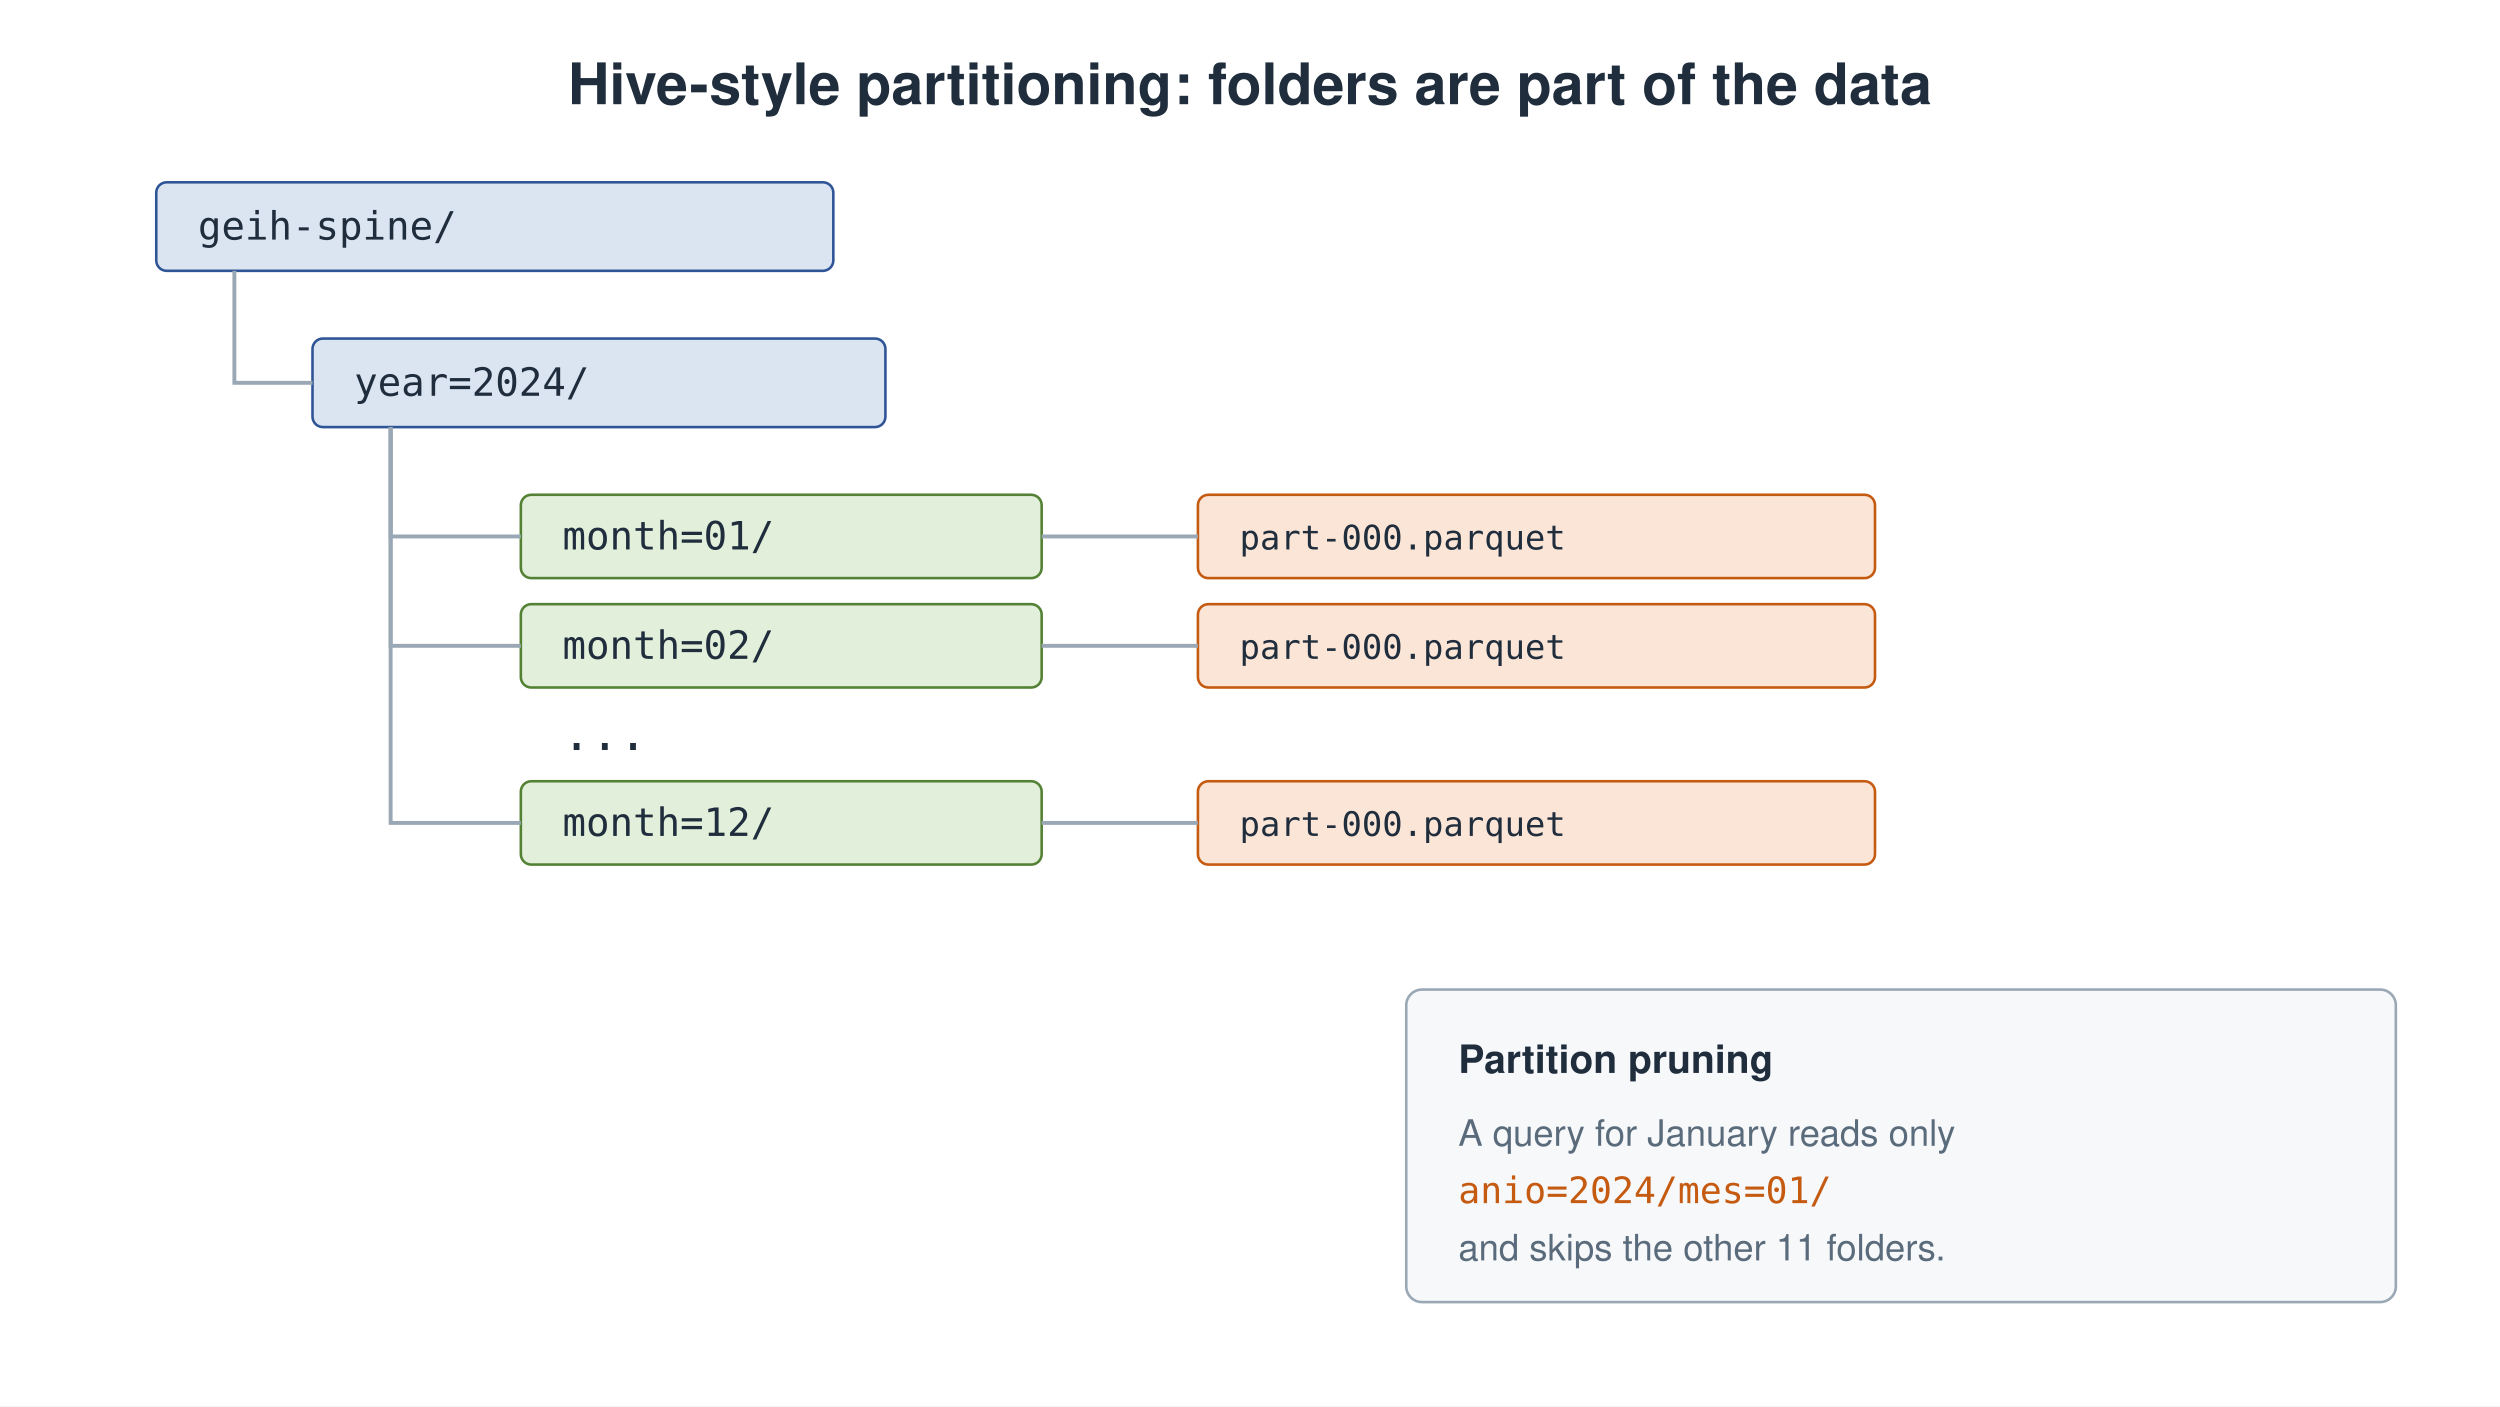
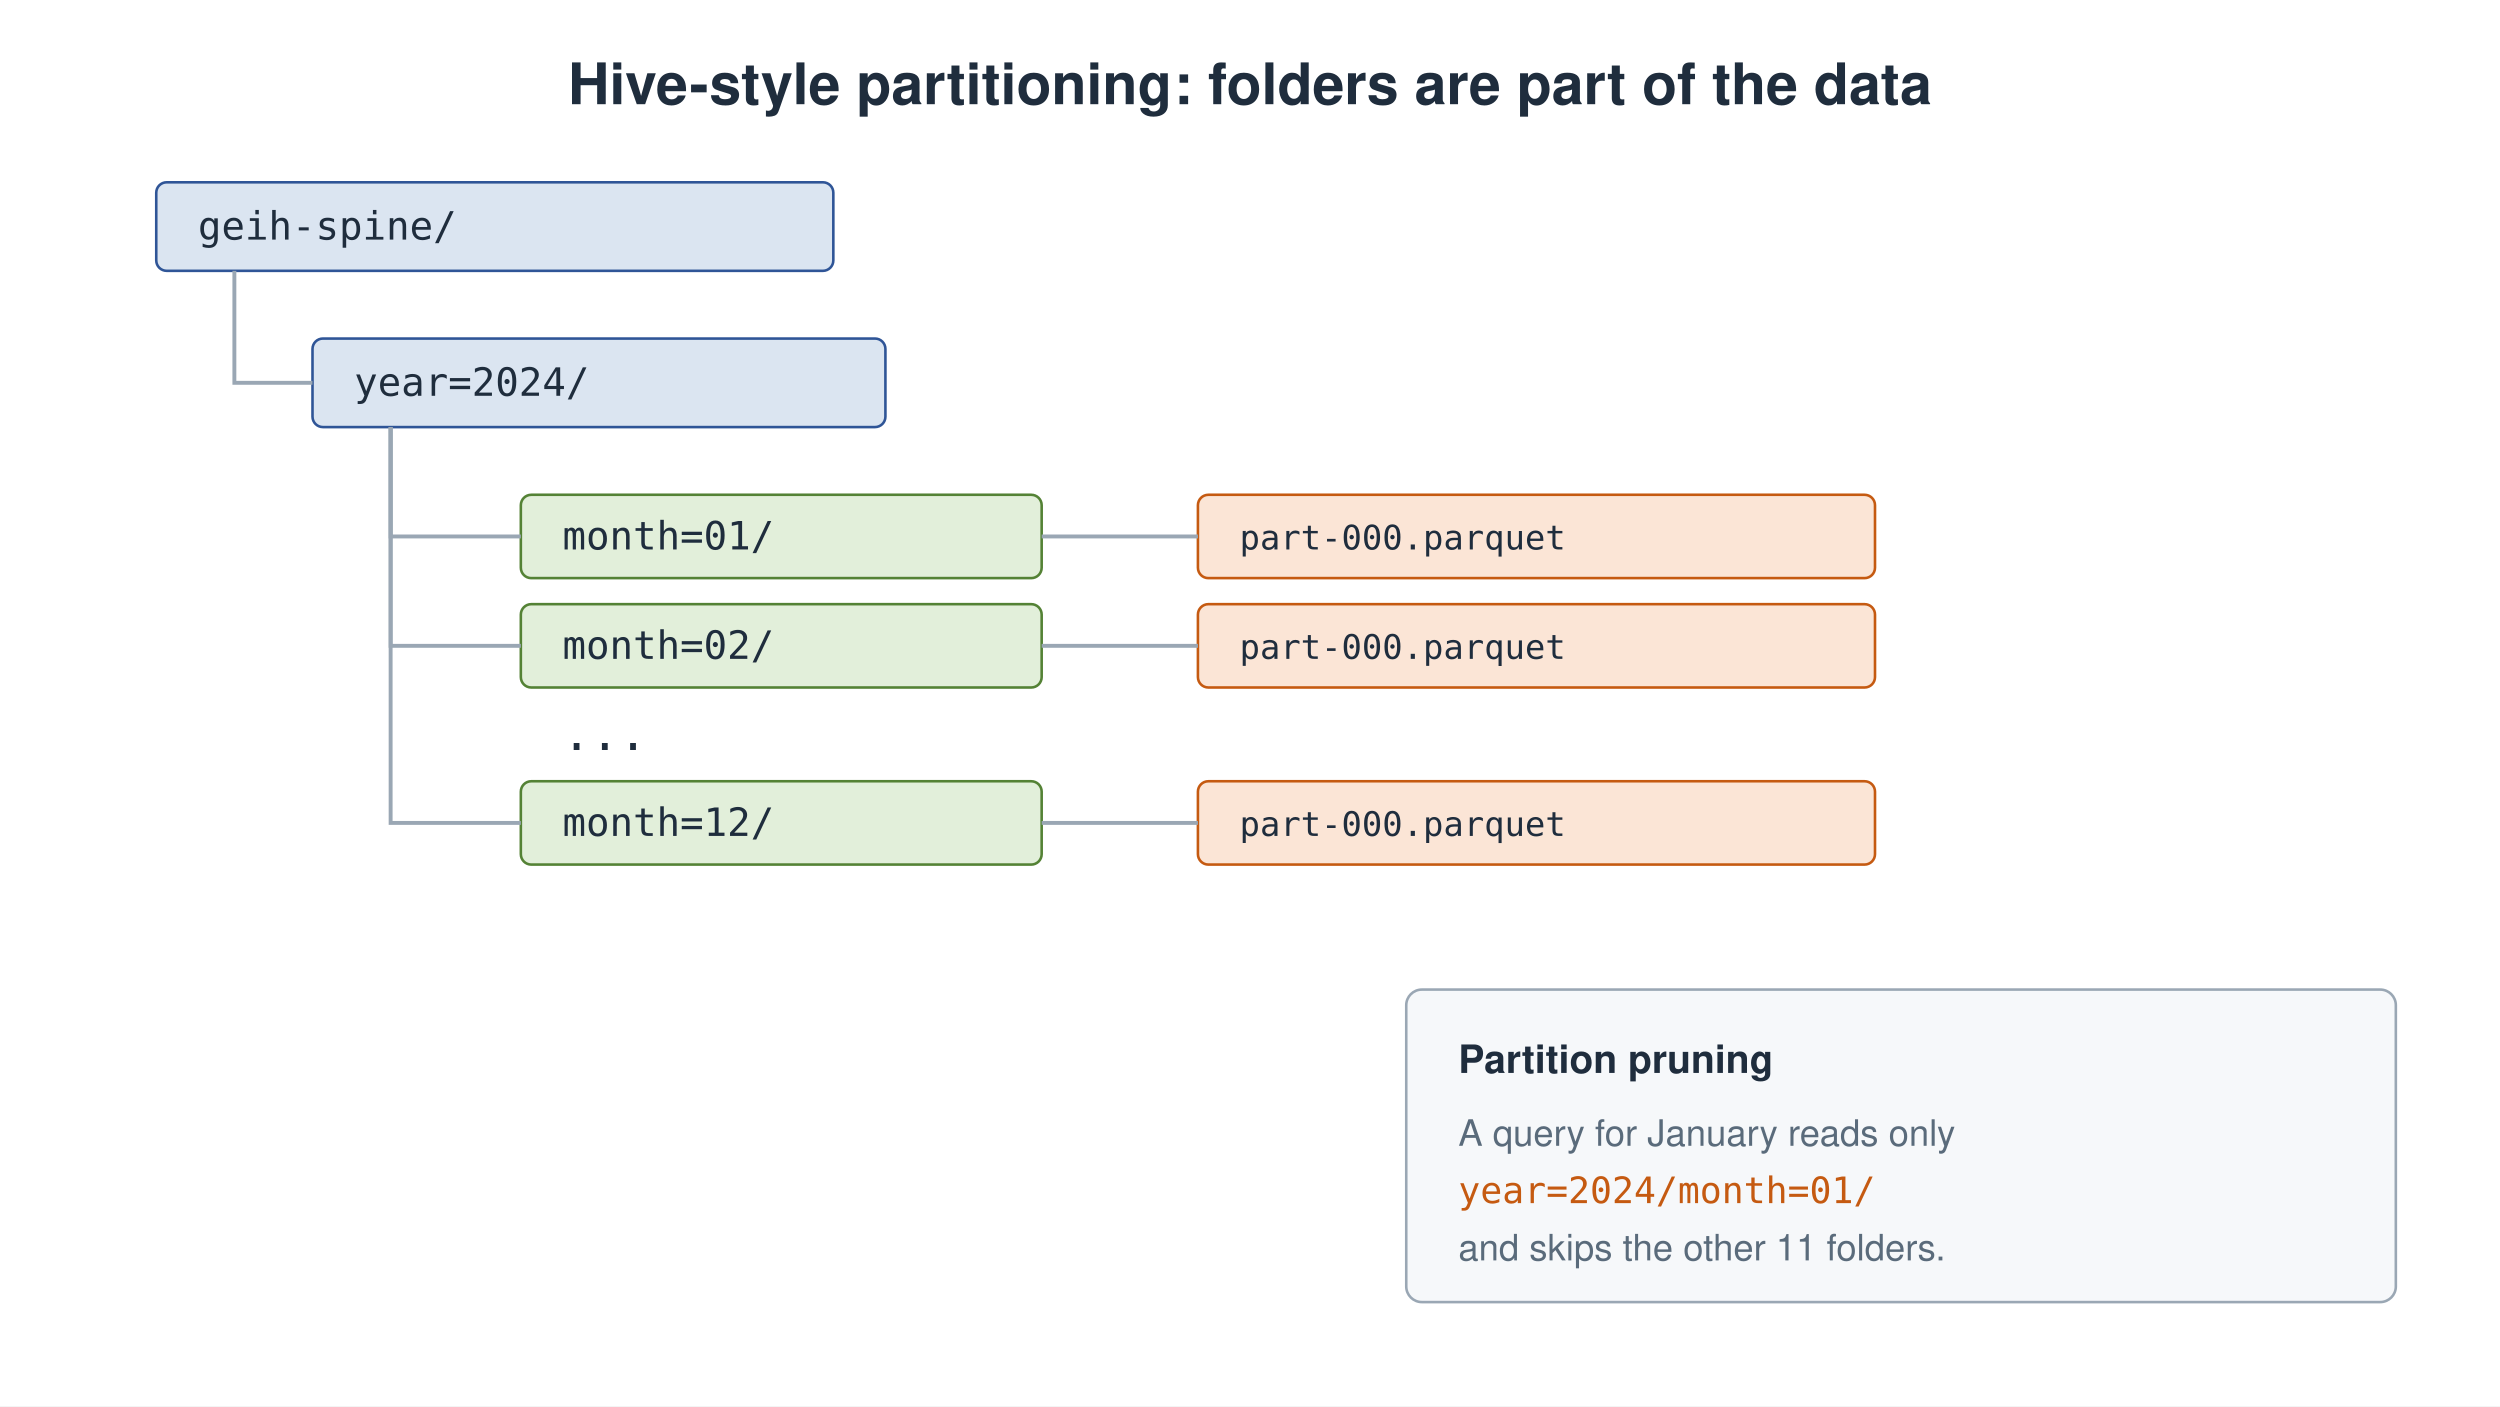
<svg xmlns="http://www.w3.org/2000/svg" viewBox="0 0 960 540" font-family="Helvetica, Arial, sans-serif">
  <rect width="960" height="540" fill="#ffffff" />
  <text x="480" y="40" text-anchor="middle" font-size="22" font-weight="bold" fill="#1f2d3d">Hive-style partitioning: folders are part of the data</text>
  <g font-size="15" fill="#1f2d3d">
    <rect x="60" y="70" width="260" height="34" rx="4" fill="#dbe5f1" stroke="#2f5597" />
    <text x="76" y="92" font-family="monospace">geih-spine/</text>
    <rect x="120" y="130" width="220" height="34" rx="4" fill="#dbe5f1" stroke="#2f5597" />
    <text x="136" y="152" font-family="monospace">year=2024/</text>
    <rect x="200" y="190" width="200" height="32" rx="4" fill="#e2efda" stroke="#548235" />
    <text x="216" y="211" font-family="monospace">month=01/</text>
    <rect x="200" y="232" width="200" height="32" rx="4" fill="#e2efda" stroke="#548235" />
    <text x="216" y="253" font-family="monospace">month=02/</text>
    <text x="216" y="288" font-family="monospace" font-size="18">...</text>
    <rect x="200" y="300" width="200" height="32" rx="4" fill="#e2efda" stroke="#548235" />
    <text x="216" y="321" font-family="monospace">month=12/</text>
    <rect x="460" y="190" width="260" height="32" rx="4" fill="#fbe5d6" stroke="#c55a11" />
    <text x="476" y="211" font-family="monospace" font-size="13">part-000.parquet</text>
    <rect x="460" y="232" width="260" height="32" rx="4" fill="#fbe5d6" stroke="#c55a11" />
    <text x="476" y="253" font-family="monospace" font-size="13">part-000.parquet</text>
    <rect x="460" y="300" width="260" height="32" rx="4" fill="#fbe5d6" stroke="#c55a11" />
    <text x="476" y="321" font-family="monospace" font-size="13">part-000.parquet</text>
  </g>
  <g stroke="#9aa7b4" stroke-width="1.5" fill="none">
    <path d="M90 104 L90 147 L120 147" />
    <path d="M150 164 L150 206 L200 206" />
    <path d="M150 164 L150 248 L200 248" />
    <path d="M150 164 L150 316 L200 316" />
    <path d="M400 206 L460 206" />
    <path d="M400 248 L460 248" />
    <path d="M400 316 L460 316" />
  </g>
  <g transform="translate(540,380)">
    <rect x="0" y="0" width="380" height="120" rx="6" fill="#f6f8fa" stroke="#9aa7b4" />
    <text x="20" y="32" font-size="15" font-weight="bold" fill="#1f2d3d">Partition pruning</text>
    <text x="20" y="60" font-size="14" fill="#5a6b7b">A query for January reads only</text>
-     <text x="20" y="82" font-size="14" font-family="monospace" fill="#c55a11">anio=2024/mes=01/</text>
+     <text x="20" y="82" font-size="14" font-family="monospace" fill="#c55a11">year=2024/month=01/</text>
    <text x="20" y="104" font-size="14" fill="#5a6b7b">and skips the other 11 folders.</text>
  </g>
</svg>
